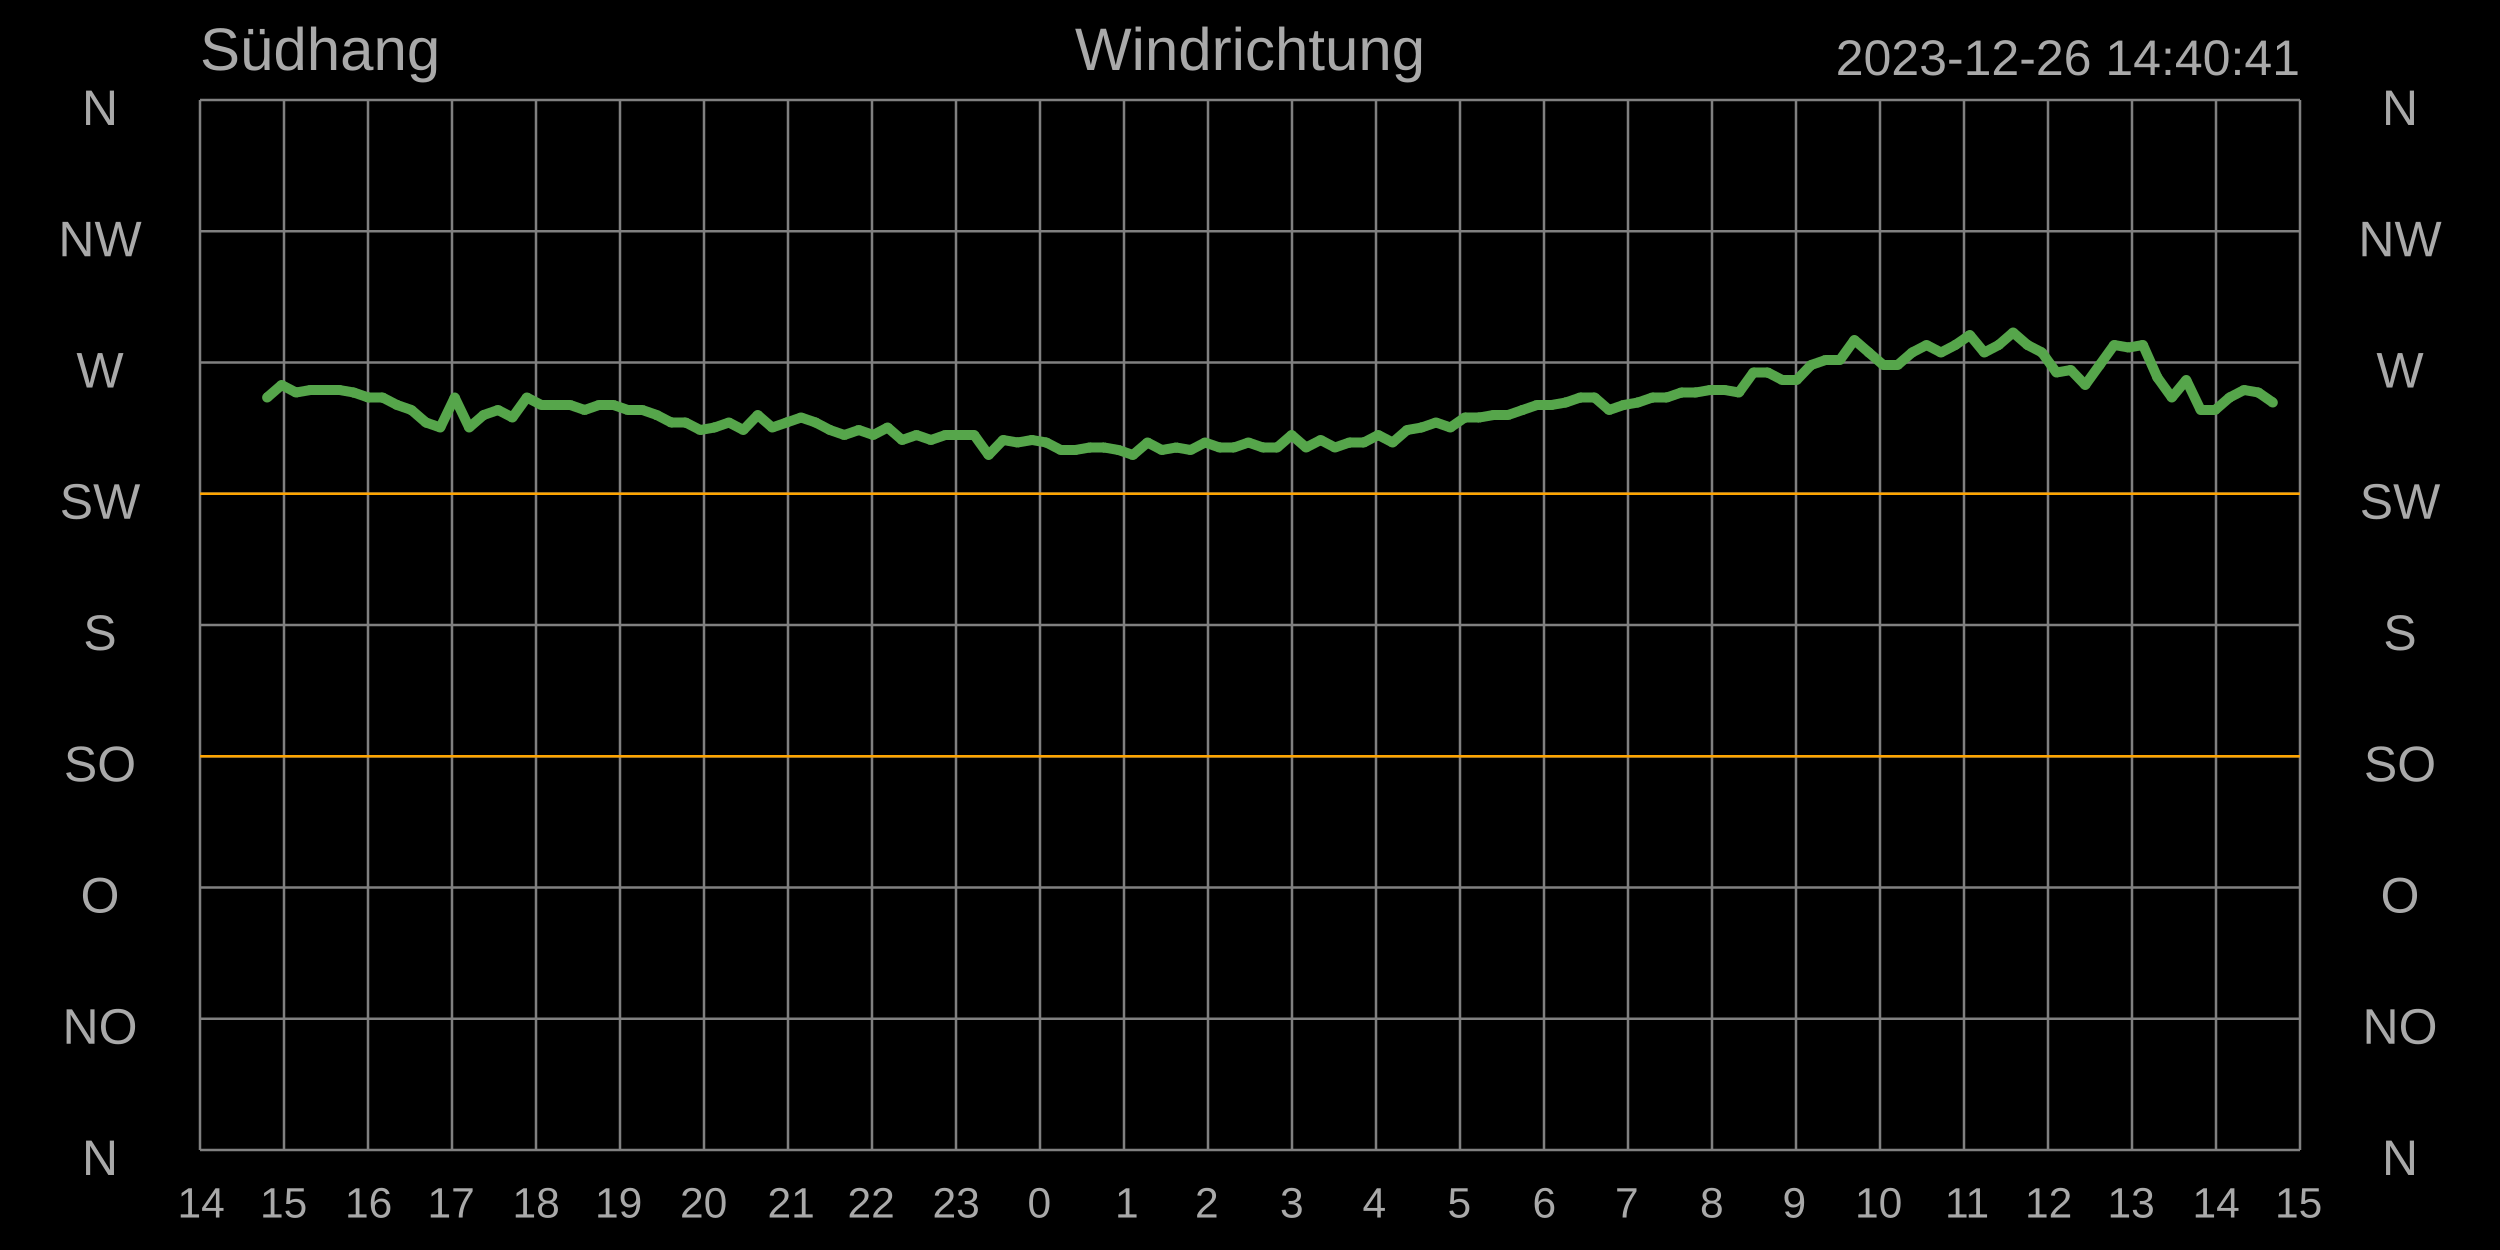
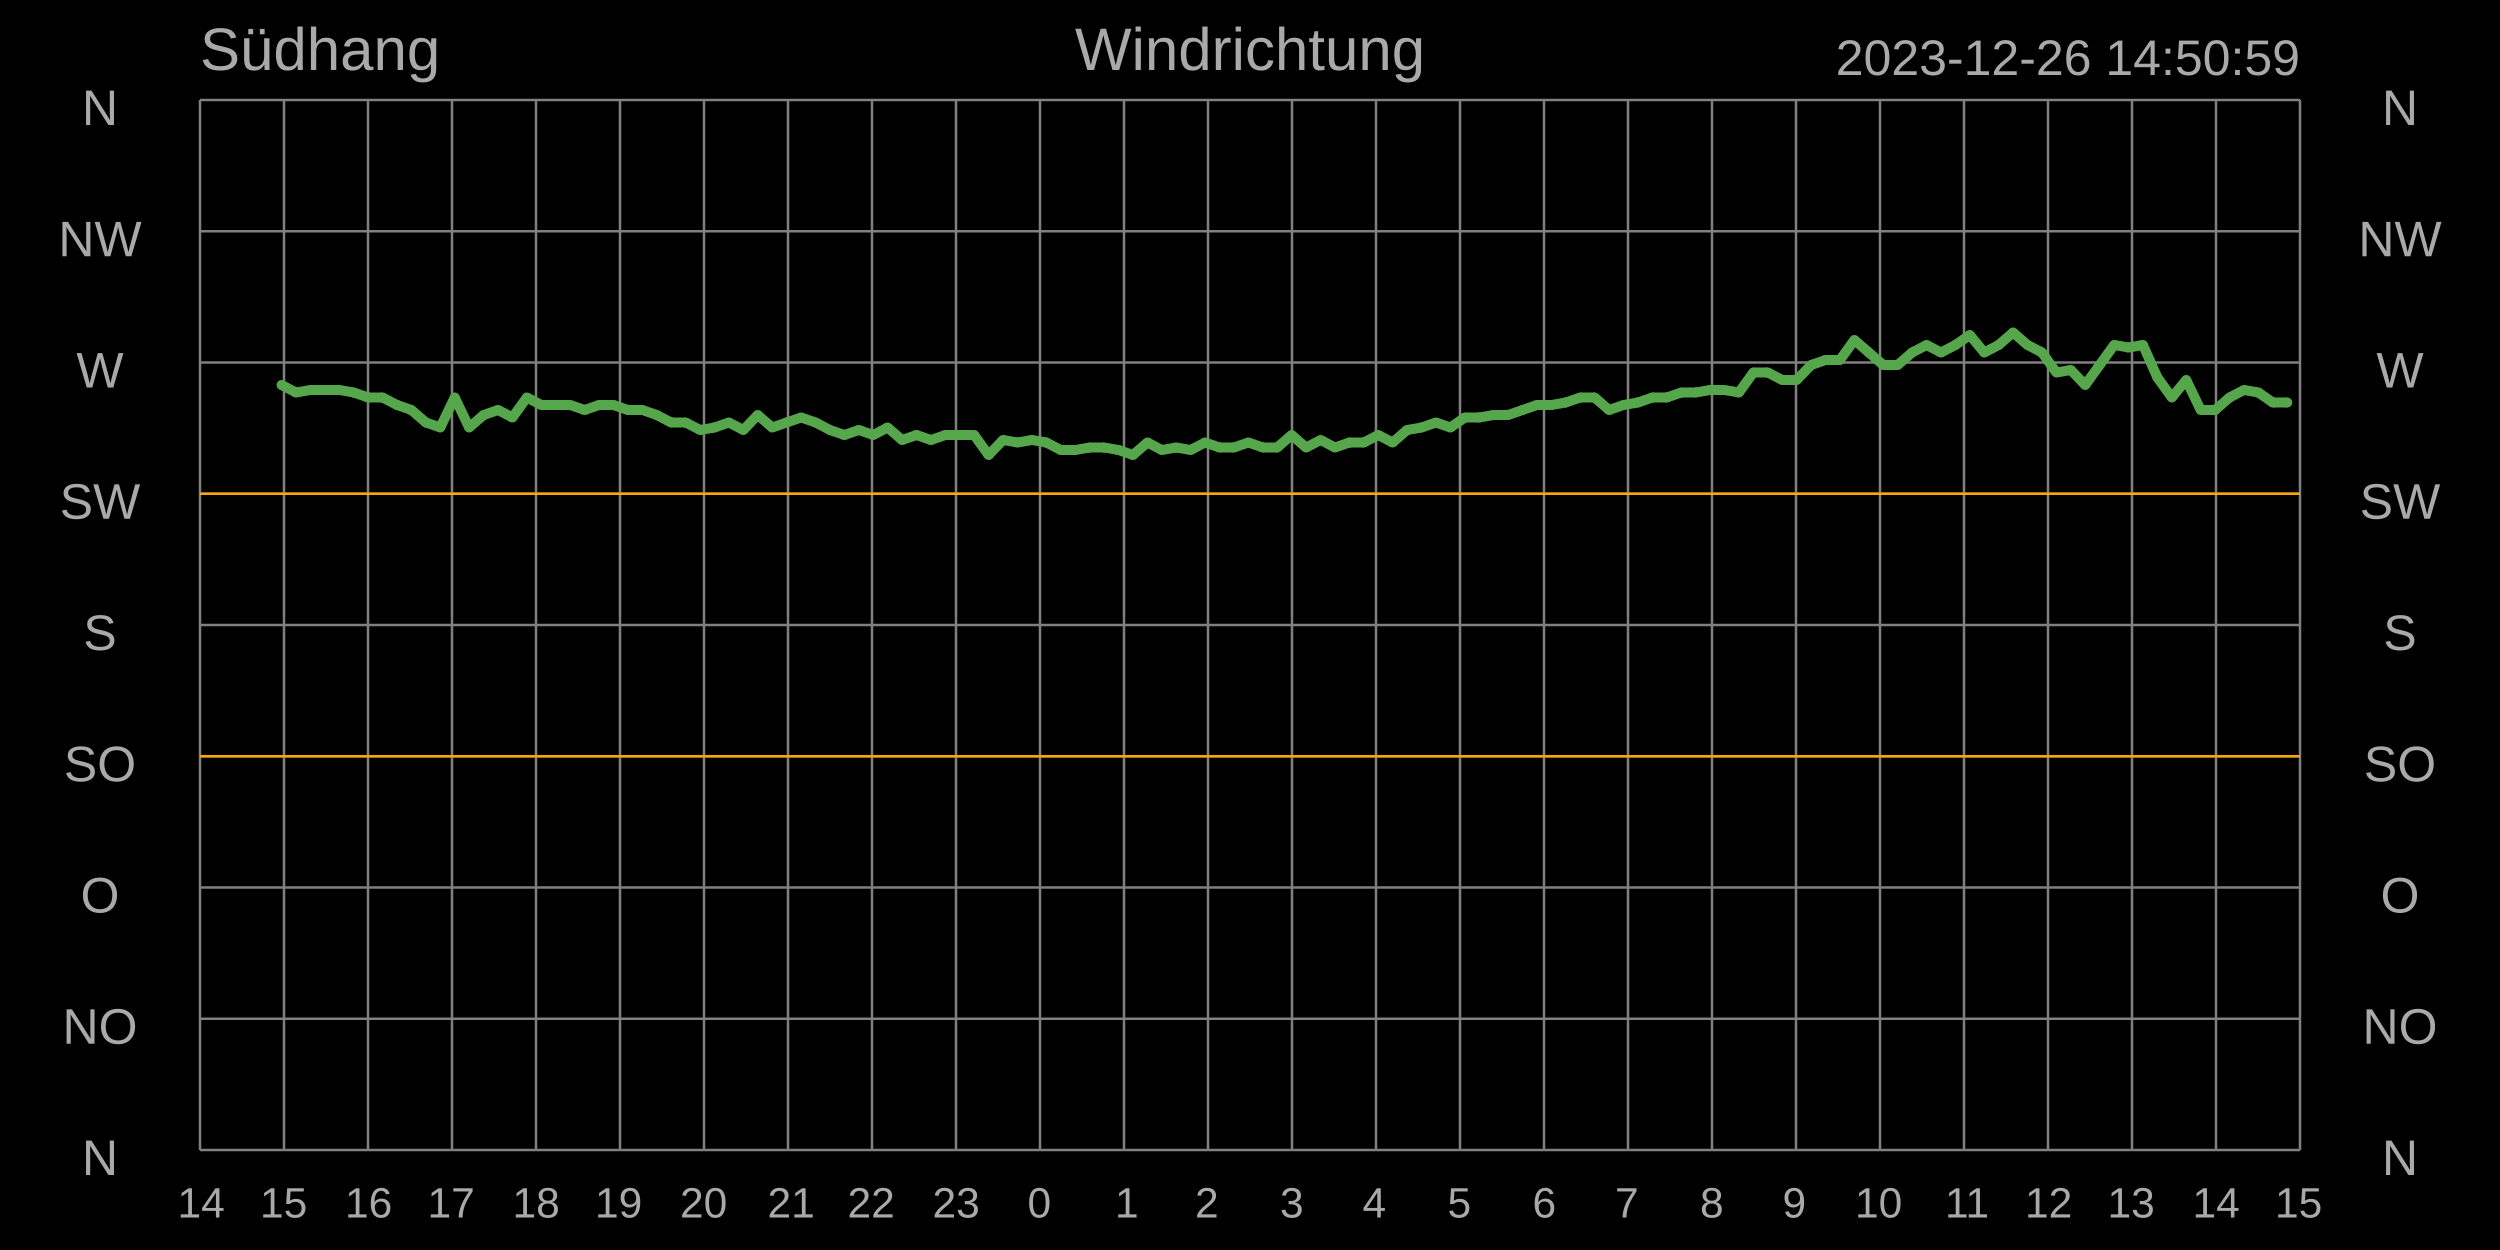
<svg xmlns="http://www.w3.org/2000/svg" baseProfile="full" height="500" version="1.1" width="1000">
  <defs />
  <rect fill="#000000" height="500" width="1000" x="0" y="0" />
  <line stroke="#808080" x1="80" x2="920" y1="40.0" y2="40.0" />
  <line stroke="#808080" x1="80" x2="920" y1="92.5" y2="92.5" />
  <line stroke="#808080" x1="80" x2="920" y1="145.0" y2="145.0" />
  <line stroke="#808080" x1="80" x2="920" y1="197.5" y2="197.5" />
  <line stroke="#808080" x1="80" x2="920" y1="250.0" y2="250.0" />
  <line stroke="#808080" x1="80" x2="920" y1="302.5" y2="302.5" />
  <line stroke="#808080" x1="80" x2="920" y1="355.0" y2="355.0" />
  <line stroke="#808080" x1="80" x2="920" y1="407.5" y2="407.5" />
  <line stroke="#808080" x1="80" x2="920" y1="460.0" y2="460.0" />
  <line stroke="#808080" x1="80.0" x2="80.0" y1="40" y2="460" />
  <line stroke="#808080" x1="113.6" x2="113.6" y1="40" y2="460" />
  <line stroke="#808080" x1="147.2" x2="147.2" y1="40" y2="460" />
  <line stroke="#808080" x1="180.8" x2="180.8" y1="40" y2="460" />
  <line stroke="#808080" x1="214.4" x2="214.4" y1="40" y2="460" />
  <line stroke="#808080" x1="248" x2="248" y1="40" y2="460" />
  <line stroke="#808080" x1="281.6" x2="281.6" y1="40" y2="460" />
  <line stroke="#808080" x1="315.2" x2="315.2" y1="40" y2="460" />
  <line stroke="#808080" x1="348.8" x2="348.8" y1="40" y2="460" />
  <line stroke="#808080" x1="382.4" x2="382.4" y1="40" y2="460" />
  <line stroke="#808080" x1="416" x2="416" y1="40" y2="460" />
  <line stroke="#808080" x1="449.6" x2="449.6" y1="40" y2="460" />
  <line stroke="#808080" x1="483.2" x2="483.2" y1="40" y2="460" />
  <line stroke="#808080" x1="516.8" x2="516.8" y1="40" y2="460" />
  <line stroke="#808080" x1="550.4" x2="550.4" y1="40" y2="460" />
  <line stroke="#808080" x1="584" x2="584" y1="40" y2="460" />
  <line stroke="#808080" x1="617.6" x2="617.6" y1="40" y2="460" />
  <line stroke="#808080" x1="651.2" x2="651.2" y1="40" y2="460" />
  <line stroke="#808080" x1="684.8" x2="684.8" y1="40" y2="460" />
  <line stroke="#808080" x1="718.4" x2="718.4" y1="40" y2="460" />
  <line stroke="#808080" x1="752" x2="752" y1="40" y2="460" />
  <line stroke="#808080" x1="785.6" x2="785.6" y1="40" y2="460" />
  <line stroke="#808080" x1="819.2" x2="819.2" y1="40" y2="460" />
  <line stroke="#808080" x1="852.8" x2="852.8" y1="40" y2="460" />
  <line stroke="#808080" x1="886.4" x2="886.4" y1="40" y2="460" />
  <line stroke="#808080" x1="920" x2="920" y1="40" y2="460" />
  <text fill="#A9A9A9" font-size="20px" style="font-family:Arial" text-anchor="middle" x="40.0" y="50.0"> N</text>
  <text fill="#A9A9A9" font-size="20px" style="font-family:Arial" text-anchor="middle" x="40.0" y="102.5">NW</text>
  <text fill="#A9A9A9" font-size="20px" style="font-family:Arial" text-anchor="middle" x="40.0" y="155.0"> W</text>
  <text fill="#A9A9A9" font-size="20px" style="font-family:Arial" text-anchor="middle" x="40.0" y="207.5">SW</text>
  <text fill="#A9A9A9" font-size="20px" style="font-family:Arial" text-anchor="middle" x="40.0" y="260.0"> S</text>
  <text fill="#A9A9A9" font-size="20px" style="font-family:Arial" text-anchor="middle" x="40.0" y="312.5">SO</text>
  <text fill="#A9A9A9" font-size="20px" style="font-family:Arial" text-anchor="middle" x="40.0" y="365.0"> O</text>
  <text fill="#A9A9A9" font-size="20px" style="font-family:Arial" text-anchor="middle" x="40.0" y="417.5">NO</text>
  <text fill="#A9A9A9" font-size="20px" style="font-family:Arial" text-anchor="middle" x="40.0" y="470.0"> N</text>
  <text fill="#A9A9A9" font-size="20px" style="font-family:Arial" text-anchor="middle" x="960.0" y="50.0"> N</text>
  <text fill="#A9A9A9" font-size="20px" style="font-family:Arial" text-anchor="middle" x="960.0" y="102.5">NW</text>
  <text fill="#A9A9A9" font-size="20px" style="font-family:Arial" text-anchor="middle" x="960.0" y="155.0"> W</text>
  <text fill="#A9A9A9" font-size="20px" style="font-family:Arial" text-anchor="middle" x="960.0" y="207.5">SW</text>
  <text fill="#A9A9A9" font-size="20px" style="font-family:Arial" text-anchor="middle" x="960.0" y="260.0"> S</text>
  <text fill="#A9A9A9" font-size="20px" style="font-family:Arial" text-anchor="middle" x="960.0" y="312.5">SO</text>
  <text fill="#A9A9A9" font-size="20px" style="font-family:Arial" text-anchor="middle" x="960.0" y="365.0"> O</text>
  <text fill="#A9A9A9" font-size="20px" style="font-family:Arial" text-anchor="middle" x="960.0" y="417.5">NO</text>
  <text fill="#A9A9A9" font-size="20px" style="font-family:Arial" text-anchor="middle" x="960.0" y="470.0"> N</text>
  <text fill="#A9A9A9" font-size="17px" style="font-family:Arial" text-anchor="start" x="71" y="487">14</text>
  <text fill="#A9A9A9" font-size="17px" style="font-family:Arial" text-anchor="start" x="104" y="487">15</text>
  <text fill="#A9A9A9" font-size="17px" style="font-family:Arial" text-anchor="start" x="138" y="487">16</text>
  <text fill="#A9A9A9" font-size="17px" style="font-family:Arial" text-anchor="start" x="171" y="487">17</text>
  <text fill="#A9A9A9" font-size="17px" style="font-family:Arial" text-anchor="start" x="205" y="487">18</text>
  <text fill="#A9A9A9" font-size="17px" style="font-family:Arial" text-anchor="start" x="238" y="487">19</text>
  <text fill="#A9A9A9" font-size="17px" style="font-family:Arial" text-anchor="start" x="272" y="487">20</text>
  <text fill="#A9A9A9" font-size="17px" style="font-family:Arial" text-anchor="start" x="307" y="487">21</text>
  <text fill="#A9A9A9" font-size="17px" style="font-family:Arial" text-anchor="start" x="339" y="487">22</text>
  <text fill="#A9A9A9" font-size="17px" style="font-family:Arial" text-anchor="start" x="373" y="487">23</text>
  <text fill="#A9A9A9" font-size="17px" style="font-family:Arial" text-anchor="start" x="411" y="487">0</text>
  <text fill="#A9A9A9" font-size="17px" style="font-family:Arial" text-anchor="start" x="446" y="487">1</text>
  <text fill="#A9A9A9" font-size="17px" style="font-family:Arial" text-anchor="start" x="478" y="487">2</text>
  <text fill="#A9A9A9" font-size="17px" style="font-family:Arial" text-anchor="start" x="512" y="487">3</text>
  <text fill="#A9A9A9" font-size="17px" style="font-family:Arial" text-anchor="start" x="545" y="487">4</text>
  <text fill="#A9A9A9" font-size="17px" style="font-family:Arial" text-anchor="start" x="579" y="487">5</text>
  <text fill="#A9A9A9" font-size="17px" style="font-family:Arial" text-anchor="start" x="613" y="487">6</text>
  <text fill="#A9A9A9" font-size="17px" style="font-family:Arial" text-anchor="start" x="646" y="487">7</text>
  <text fill="#A9A9A9" font-size="17px" style="font-family:Arial" text-anchor="start" x="680" y="487">8</text>
  <text fill="#A9A9A9" font-size="17px" style="font-family:Arial" text-anchor="start" x="713" y="487">9</text>
  <text fill="#A9A9A9" font-size="17px" style="font-family:Arial" text-anchor="start" x="742" y="487">10</text>
  <text fill="#A9A9A9" font-size="17px" style="font-family:Arial" text-anchor="start" x="778" y="487">11</text>
  <text fill="#A9A9A9" font-size="17px" style="font-family:Arial" text-anchor="start" x="810" y="487">12</text>
  <text fill="#A9A9A9" font-size="17px" style="font-family:Arial" text-anchor="start" x="843" y="487">13</text>
  <text fill="#A9A9A9" font-size="17px" style="font-family:Arial" text-anchor="start" x="877" y="487">14</text>
  <text fill="#A9A9A9" font-size="17px" style="font-family:Arial" text-anchor="start" x="910" y="487">15</text>
  <line stroke="#FFA500" x1="80" x2="920" y1="302.5" y2="302.5" />
  <line stroke="#FFA500" x1="80" x2="920" y1="197.5" y2="197.5" />
-   <circle cx="106.852" cy="159" fill="#56a64b" r="2" />
  <circle cx="112.62" cy="154" fill="#56a64b" r="2" />
  <circle cx="118.397" cy="157" fill="#56a64b" r="2" />
  <circle cx="124.165" cy="156" fill="#56a64b" r="2" />
  <circle cx="129.943" cy="156" fill="#56a64b" r="2" />
  <circle cx="135.711" cy="156" fill="#56a64b" r="2" />
  <circle cx="141.479" cy="157" fill="#56a64b" r="2" />
  <circle cx="147.256" cy="159" fill="#56a64b" r="2" />
  <circle cx="153.024" cy="159" fill="#56a64b" r="2" />
  <circle cx="158.801" cy="162" fill="#56a64b" r="2" />
  <circle cx="164.569" cy="164" fill="#56a64b" r="2" />
  <circle cx="170.347" cy="169" fill="#56a64b" r="2" />
  <circle cx="176.115" cy="171" fill="#56a64b" r="2" />
  <circle cx="181.883" cy="159" fill="#56a64b" r="2" />
  <circle cx="187.66" cy="171" fill="#56a64b" r="2" />
  <circle cx="193.428" cy="166" fill="#56a64b" r="2" />
  <circle cx="199.205" cy="164" fill="#56a64b" r="2" />
  <circle cx="204.973" cy="167" fill="#56a64b" r="2" />
  <circle cx="210.741" cy="159" fill="#56a64b" r="2" />
  <circle cx="216.519" cy="162" fill="#56a64b" r="2" />
  <circle cx="222.287" cy="162" fill="#56a64b" r="2" />
  <circle cx="228.064" cy="162" fill="#56a64b" r="2" />
  <circle cx="233.832" cy="164" fill="#56a64b" r="2" />
  <circle cx="239.6" cy="162" fill="#56a64b" r="2" />
  <circle cx="245.377" cy="162" fill="#56a64b" r="2" />
  <circle cx="251.145" cy="164" fill="#56a64b" r="2" />
  <circle cx="256.923" cy="164" fill="#56a64b" r="2" />
  <circle cx="262.691" cy="166" fill="#56a64b" r="2" />
  <circle cx="268.459" cy="169" fill="#56a64b" r="2" />
  <circle cx="274.236" cy="169" fill="#56a64b" r="2" />
  <circle cx="280.069" cy="172" fill="#56a64b" r="2" />
  <circle cx="285.781" cy="171" fill="#56a64b" r="2" />
  <circle cx="291.549" cy="169" fill="#56a64b" r="2" />
  <circle cx="297.327" cy="172" fill="#56a64b" r="2" />
  <circle cx="303.095" cy="166" fill="#56a64b" r="2" />
  <circle cx="308.863" cy="171" fill="#56a64b" r="2" />
  <circle cx="314.64" cy="169" fill="#56a64b" r="2" />
  <circle cx="320.408" cy="167" fill="#56a64b" r="2" />
  <circle cx="326.241" cy="169" fill="#56a64b" r="2" />
  <circle cx="331.953" cy="172" fill="#56a64b" r="2" />
  <circle cx="337.721" cy="174" fill="#56a64b" r="2" />
  <circle cx="343.499" cy="172" fill="#56a64b" r="2" />
  <circle cx="349.267" cy="174" fill="#56a64b" r="2" />
  <circle cx="355.044" cy="171" fill="#56a64b" r="2" />
  <circle cx="360.812" cy="176" fill="#56a64b" r="2" />
  <circle cx="366.58" cy="174" fill="#56a64b" r="2" />
  <circle cx="372.357" cy="176" fill="#56a64b" r="2" />
  <circle cx="378.125" cy="174" fill="#56a64b" r="2" />
  <circle cx="383.903" cy="174" fill="#56a64b" r="2" />
  <circle cx="389.671" cy="174" fill="#56a64b" r="2" />
  <circle cx="395.439" cy="182" fill="#56a64b" r="2" />
  <circle cx="401.216" cy="176" fill="#56a64b" r="2" />
  <circle cx="406.984" cy="177" fill="#56a64b" r="2" />
  <circle cx="412.761" cy="176" fill="#56a64b" r="2" />
  <circle cx="418.529" cy="177" fill="#56a64b" r="2" />
  <circle cx="424.297" cy="180" fill="#56a64b" r="2" />
  <circle cx="430.075" cy="180" fill="#56a64b" r="2" />
  <circle cx="435.843" cy="179" fill="#56a64b" r="2" />
  <circle cx="441.62" cy="179" fill="#56a64b" r="2" />
  <circle cx="447.388" cy="180" fill="#56a64b" r="2" />
  <circle cx="453.156" cy="182" fill="#56a64b" r="2" />
  <circle cx="458.999" cy="177" fill="#56a64b" r="2" />
  <circle cx="464.701" cy="180" fill="#56a64b" r="2" />
  <circle cx="470.479" cy="179" fill="#56a64b" r="2" />
  <circle cx="476.247" cy="180" fill="#56a64b" r="2" />
  <circle cx="482.015" cy="177" fill="#56a64b" r="2" />
  <circle cx="487.792" cy="179" fill="#56a64b" r="2" />
  <circle cx="493.56" cy="179" fill="#56a64b" r="2" />
  <circle cx="499.337" cy="177" fill="#56a64b" r="2" />
  <circle cx="505.105" cy="179" fill="#56a64b" r="2" />
  <circle cx="510.883" cy="179" fill="#56a64b" r="2" />
  <circle cx="516.651" cy="174" fill="#56a64b" r="2" />
  <circle cx="522.419" cy="179" fill="#56a64b" r="2" />
  <circle cx="528.252" cy="176" fill="#56a64b" r="2" />
  <circle cx="533.964" cy="179" fill="#56a64b" r="2" />
  <circle cx="539.741" cy="177" fill="#56a64b" r="2" />
  <circle cx="545.509" cy="177" fill="#56a64b" r="2" />
  <circle cx="551.277" cy="174" fill="#56a64b" r="2" />
  <circle cx="557.055" cy="177" fill="#56a64b" r="2" />
  <circle cx="562.823" cy="172" fill="#56a64b" r="2" />
  <circle cx="568.6" cy="171" fill="#56a64b" r="2" />
  <circle cx="574.368" cy="169" fill="#56a64b" r="2" />
  <circle cx="580.136" cy="171" fill="#56a64b" r="2" />
  <circle cx="585.913" cy="167" fill="#56a64b" r="2" />
  <circle cx="591.681" cy="167" fill="#56a64b" r="2" />
  <circle cx="597.449" cy="166" fill="#56a64b" r="2" />
  <circle cx="603.227" cy="166" fill="#56a64b" r="2" />
  <circle cx="608.995" cy="164" fill="#56a64b" r="2" />
  <circle cx="614.772" cy="162" fill="#56a64b" r="2" />
  <circle cx="620.54" cy="162" fill="#56a64b" r="2" />
  <circle cx="626.308" cy="161" fill="#56a64b" r="2" />
  <circle cx="632.085" cy="159" fill="#56a64b" r="2" />
  <circle cx="637.853" cy="159" fill="#56a64b" r="2" />
  <circle cx="643.631" cy="164" fill="#56a64b" r="2" />
  <circle cx="649.399" cy="162" fill="#56a64b" r="2" />
  <circle cx="655.167" cy="161" fill="#56a64b" r="2" />
  <circle cx="660.944" cy="159" fill="#56a64b" r="2" />
  <circle cx="666.712" cy="159" fill="#56a64b" r="2" />
  <circle cx="672.489" cy="157" fill="#56a64b" r="2" />
  <circle cx="678.257" cy="157" fill="#56a64b" r="2" />
  <circle cx="684.025" cy="156" fill="#56a64b" r="2" />
  <circle cx="689.803" cy="156" fill="#56a64b" r="2" />
  <circle cx="695.571" cy="157" fill="#56a64b" r="2" />
  <circle cx="701.348" cy="149" fill="#56a64b" r="2" />
  <circle cx="707.116" cy="149" fill="#56a64b" r="2" />
  <circle cx="712.884" cy="152" fill="#56a64b" r="2" />
  <circle cx="718.661" cy="152" fill="#56a64b" r="2" />
  <circle cx="724.429" cy="146" fill="#56a64b" r="2" />
  <circle cx="730.207" cy="144" fill="#56a64b" r="2" />
  <circle cx="735.975" cy="144" fill="#56a64b" r="2" />
  <circle cx="741.743" cy="136" fill="#56a64b" r="2" />
  <circle cx="747.52" cy="141" fill="#56a64b" r="2" />
  <circle cx="753.288" cy="146" fill="#56a64b" r="2" />
  <circle cx="759.065" cy="146" fill="#56a64b" r="2" />
  <circle cx="764.833" cy="141" fill="#56a64b" r="2" />
  <circle cx="770.611" cy="138" fill="#56a64b" r="2" />
  <circle cx="776.379" cy="141" fill="#56a64b" r="2" />
  <circle cx="782.147" cy="138" fill="#56a64b" r="2" />
  <circle cx="787.924" cy="134" fill="#56a64b" r="2" />
  <circle cx="793.692" cy="141" fill="#56a64b" r="2" />
  <circle cx="799.469" cy="138" fill="#56a64b" r="2" />
  <circle cx="805.237" cy="133" fill="#56a64b" r="2" />
  <circle cx="811.005" cy="138" fill="#56a64b" r="2" />
  <circle cx="816.783" cy="141" fill="#56a64b" r="2" />
  <circle cx="822.551" cy="149" fill="#56a64b" r="2" />
  <circle cx="828.328" cy="148" fill="#56a64b" r="2" />
  <circle cx="834.096" cy="154" fill="#56a64b" r="2" />
  <circle cx="839.864" cy="146" fill="#56a64b" r="2" />
  <circle cx="845.641" cy="138" fill="#56a64b" r="2" />
  <circle cx="851.409" cy="139" fill="#56a64b" r="2" />
  <circle cx="857.187" cy="138" fill="#56a64b" r="2" />
  <circle cx="862.955" cy="151" fill="#56a64b" r="2" />
  <circle cx="868.723" cy="159" fill="#56a64b" r="2" />
  <circle cx="874.5" cy="152" fill="#56a64b" r="2" />
  <circle cx="880.268" cy="164" fill="#56a64b" r="2" />
  <circle cx="886.045" cy="164" fill="#56a64b" r="2" />
  <circle cx="891.813" cy="159" fill="#56a64b" r="2" />
  <circle cx="897.581" cy="156" fill="#56a64b" r="2" />
  <circle cx="903.359" cy="157" fill="#56a64b" r="2" />
  <circle cx="909.127" cy="161" fill="#56a64b" r="2" />
-   <line stroke="#56a64b" stroke-width="4" x1="106.852" x2="112.62" y1="159" y2="154" />
+   <circle cx="914.895" cy="161" fill="#56a64b" r="2" />
  <line stroke="#56a64b" stroke-width="4" x1="112.62" x2="118.397" y1="154" y2="157" />
  <line stroke="#56a64b" stroke-width="4" x1="118.397" x2="124.165" y1="157" y2="156" />
  <line stroke="#56a64b" stroke-width="4" x1="124.165" x2="129.943" y1="156" y2="156" />
  <line stroke="#56a64b" stroke-width="4" x1="129.943" x2="135.711" y1="156" y2="156" />
  <line stroke="#56a64b" stroke-width="4" x1="135.711" x2="141.479" y1="156" y2="157" />
  <line stroke="#56a64b" stroke-width="4" x1="141.479" x2="147.256" y1="157" y2="159" />
  <line stroke="#56a64b" stroke-width="4" x1="147.256" x2="153.024" y1="159" y2="159" />
  <line stroke="#56a64b" stroke-width="4" x1="153.024" x2="158.801" y1="159" y2="162" />
  <line stroke="#56a64b" stroke-width="4" x1="158.801" x2="164.569" y1="162" y2="164" />
  <line stroke="#56a64b" stroke-width="4" x1="164.569" x2="170.347" y1="164" y2="169" />
  <line stroke="#56a64b" stroke-width="4" x1="170.347" x2="176.115" y1="169" y2="171" />
  <line stroke="#56a64b" stroke-width="4" x1="176.115" x2="181.883" y1="171" y2="159" />
  <line stroke="#56a64b" stroke-width="4" x1="181.883" x2="187.66" y1="159" y2="171" />
  <line stroke="#56a64b" stroke-width="4" x1="187.66" x2="193.428" y1="171" y2="166" />
  <line stroke="#56a64b" stroke-width="4" x1="193.428" x2="199.205" y1="166" y2="164" />
  <line stroke="#56a64b" stroke-width="4" x1="199.205" x2="204.973" y1="164" y2="167" />
  <line stroke="#56a64b" stroke-width="4" x1="204.973" x2="210.741" y1="167" y2="159" />
  <line stroke="#56a64b" stroke-width="4" x1="210.741" x2="216.519" y1="159" y2="162" />
  <line stroke="#56a64b" stroke-width="4" x1="216.519" x2="222.287" y1="162" y2="162" />
  <line stroke="#56a64b" stroke-width="4" x1="222.287" x2="228.064" y1="162" y2="162" />
  <line stroke="#56a64b" stroke-width="4" x1="228.064" x2="233.832" y1="162" y2="164" />
  <line stroke="#56a64b" stroke-width="4" x1="233.832" x2="239.6" y1="164" y2="162" />
  <line stroke="#56a64b" stroke-width="4" x1="239.6" x2="245.377" y1="162" y2="162" />
  <line stroke="#56a64b" stroke-width="4" x1="245.377" x2="251.145" y1="162" y2="164" />
  <line stroke="#56a64b" stroke-width="4" x1="251.145" x2="256.923" y1="164" y2="164" />
  <line stroke="#56a64b" stroke-width="4" x1="256.923" x2="262.691" y1="164" y2="166" />
  <line stroke="#56a64b" stroke-width="4" x1="262.691" x2="268.459" y1="166" y2="169" />
  <line stroke="#56a64b" stroke-width="4" x1="268.459" x2="274.236" y1="169" y2="169" />
  <line stroke="#56a64b" stroke-width="4" x1="274.236" x2="280.069" y1="169" y2="172" />
  <line stroke="#56a64b" stroke-width="4" x1="280.069" x2="285.781" y1="172" y2="171" />
  <line stroke="#56a64b" stroke-width="4" x1="285.781" x2="291.549" y1="171" y2="169" />
  <line stroke="#56a64b" stroke-width="4" x1="291.549" x2="297.327" y1="169" y2="172" />
  <line stroke="#56a64b" stroke-width="4" x1="297.327" x2="303.095" y1="172" y2="166" />
  <line stroke="#56a64b" stroke-width="4" x1="303.095" x2="308.863" y1="166" y2="171" />
  <line stroke="#56a64b" stroke-width="4" x1="308.863" x2="314.64" y1="171" y2="169" />
  <line stroke="#56a64b" stroke-width="4" x1="314.64" x2="320.408" y1="169" y2="167" />
  <line stroke="#56a64b" stroke-width="4" x1="320.408" x2="326.241" y1="167" y2="169" />
  <line stroke="#56a64b" stroke-width="4" x1="326.241" x2="331.953" y1="169" y2="172" />
  <line stroke="#56a64b" stroke-width="4" x1="331.953" x2="337.721" y1="172" y2="174" />
  <line stroke="#56a64b" stroke-width="4" x1="337.721" x2="343.499" y1="174" y2="172" />
  <line stroke="#56a64b" stroke-width="4" x1="343.499" x2="349.267" y1="172" y2="174" />
  <line stroke="#56a64b" stroke-width="4" x1="349.267" x2="355.044" y1="174" y2="171" />
  <line stroke="#56a64b" stroke-width="4" x1="355.044" x2="360.812" y1="171" y2="176" />
  <line stroke="#56a64b" stroke-width="4" x1="360.812" x2="366.58" y1="176" y2="174" />
  <line stroke="#56a64b" stroke-width="4" x1="366.58" x2="372.357" y1="174" y2="176" />
  <line stroke="#56a64b" stroke-width="4" x1="372.357" x2="378.125" y1="176" y2="174" />
  <line stroke="#56a64b" stroke-width="4" x1="378.125" x2="383.903" y1="174" y2="174" />
  <line stroke="#56a64b" stroke-width="4" x1="383.903" x2="389.671" y1="174" y2="174" />
  <line stroke="#56a64b" stroke-width="4" x1="389.671" x2="395.439" y1="174" y2="182" />
  <line stroke="#56a64b" stroke-width="4" x1="395.439" x2="401.216" y1="182" y2="176" />
  <line stroke="#56a64b" stroke-width="4" x1="401.216" x2="406.984" y1="176" y2="177" />
  <line stroke="#56a64b" stroke-width="4" x1="406.984" x2="412.761" y1="177" y2="176" />
  <line stroke="#56a64b" stroke-width="4" x1="412.761" x2="418.529" y1="176" y2="177" />
  <line stroke="#56a64b" stroke-width="4" x1="418.529" x2="424.297" y1="177" y2="180" />
  <line stroke="#56a64b" stroke-width="4" x1="424.297" x2="430.075" y1="180" y2="180" />
  <line stroke="#56a64b" stroke-width="4" x1="430.075" x2="435.843" y1="180" y2="179" />
  <line stroke="#56a64b" stroke-width="4" x1="435.843" x2="441.62" y1="179" y2="179" />
  <line stroke="#56a64b" stroke-width="4" x1="441.62" x2="447.388" y1="179" y2="180" />
  <line stroke="#56a64b" stroke-width="4" x1="447.388" x2="453.156" y1="180" y2="182" />
  <line stroke="#56a64b" stroke-width="4" x1="453.156" x2="458.999" y1="182" y2="177" />
  <line stroke="#56a64b" stroke-width="4" x1="458.999" x2="464.701" y1="177" y2="180" />
  <line stroke="#56a64b" stroke-width="4" x1="464.701" x2="470.479" y1="180" y2="179" />
  <line stroke="#56a64b" stroke-width="4" x1="470.479" x2="476.247" y1="179" y2="180" />
  <line stroke="#56a64b" stroke-width="4" x1="476.247" x2="482.015" y1="180" y2="177" />
  <line stroke="#56a64b" stroke-width="4" x1="482.015" x2="487.792" y1="177" y2="179" />
  <line stroke="#56a64b" stroke-width="4" x1="487.792" x2="493.56" y1="179" y2="179" />
  <line stroke="#56a64b" stroke-width="4" x1="493.56" x2="499.337" y1="179" y2="177" />
  <line stroke="#56a64b" stroke-width="4" x1="499.337" x2="505.105" y1="177" y2="179" />
  <line stroke="#56a64b" stroke-width="4" x1="505.105" x2="510.883" y1="179" y2="179" />
  <line stroke="#56a64b" stroke-width="4" x1="510.883" x2="516.651" y1="179" y2="174" />
  <line stroke="#56a64b" stroke-width="4" x1="516.651" x2="522.419" y1="174" y2="179" />
  <line stroke="#56a64b" stroke-width="4" x1="522.419" x2="528.252" y1="179" y2="176" />
  <line stroke="#56a64b" stroke-width="4" x1="528.252" x2="533.964" y1="176" y2="179" />
  <line stroke="#56a64b" stroke-width="4" x1="533.964" x2="539.741" y1="179" y2="177" />
  <line stroke="#56a64b" stroke-width="4" x1="539.741" x2="545.509" y1="177" y2="177" />
  <line stroke="#56a64b" stroke-width="4" x1="545.509" x2="551.277" y1="177" y2="174" />
  <line stroke="#56a64b" stroke-width="4" x1="551.277" x2="557.055" y1="174" y2="177" />
  <line stroke="#56a64b" stroke-width="4" x1="557.055" x2="562.823" y1="177" y2="172" />
  <line stroke="#56a64b" stroke-width="4" x1="562.823" x2="568.6" y1="172" y2="171" />
  <line stroke="#56a64b" stroke-width="4" x1="568.6" x2="574.368" y1="171" y2="169" />
  <line stroke="#56a64b" stroke-width="4" x1="574.368" x2="580.136" y1="169" y2="171" />
  <line stroke="#56a64b" stroke-width="4" x1="580.136" x2="585.913" y1="171" y2="167" />
  <line stroke="#56a64b" stroke-width="4" x1="585.913" x2="591.681" y1="167" y2="167" />
  <line stroke="#56a64b" stroke-width="4" x1="591.681" x2="597.449" y1="167" y2="166" />
  <line stroke="#56a64b" stroke-width="4" x1="597.449" x2="603.227" y1="166" y2="166" />
  <line stroke="#56a64b" stroke-width="4" x1="603.227" x2="608.995" y1="166" y2="164" />
  <line stroke="#56a64b" stroke-width="4" x1="608.995" x2="614.772" y1="164" y2="162" />
  <line stroke="#56a64b" stroke-width="4" x1="614.772" x2="620.54" y1="162" y2="162" />
  <line stroke="#56a64b" stroke-width="4" x1="620.54" x2="626.308" y1="162" y2="161" />
  <line stroke="#56a64b" stroke-width="4" x1="626.308" x2="632.085" y1="161" y2="159" />
  <line stroke="#56a64b" stroke-width="4" x1="632.085" x2="637.853" y1="159" y2="159" />
  <line stroke="#56a64b" stroke-width="4" x1="637.853" x2="643.631" y1="159" y2="164" />
  <line stroke="#56a64b" stroke-width="4" x1="643.631" x2="649.399" y1="164" y2="162" />
  <line stroke="#56a64b" stroke-width="4" x1="649.399" x2="655.167" y1="162" y2="161" />
  <line stroke="#56a64b" stroke-width="4" x1="655.167" x2="660.944" y1="161" y2="159" />
  <line stroke="#56a64b" stroke-width="4" x1="660.944" x2="666.712" y1="159" y2="159" />
  <line stroke="#56a64b" stroke-width="4" x1="666.712" x2="672.489" y1="159" y2="157" />
  <line stroke="#56a64b" stroke-width="4" x1="672.489" x2="678.257" y1="157" y2="157" />
  <line stroke="#56a64b" stroke-width="4" x1="678.257" x2="684.025" y1="157" y2="156" />
  <line stroke="#56a64b" stroke-width="4" x1="684.025" x2="689.803" y1="156" y2="156" />
  <line stroke="#56a64b" stroke-width="4" x1="689.803" x2="695.571" y1="156" y2="157" />
  <line stroke="#56a64b" stroke-width="4" x1="695.571" x2="701.348" y1="157" y2="149" />
  <line stroke="#56a64b" stroke-width="4" x1="701.348" x2="707.116" y1="149" y2="149" />
  <line stroke="#56a64b" stroke-width="4" x1="707.116" x2="712.884" y1="149" y2="152" />
  <line stroke="#56a64b" stroke-width="4" x1="712.884" x2="718.661" y1="152" y2="152" />
  <line stroke="#56a64b" stroke-width="4" x1="718.661" x2="724.429" y1="152" y2="146" />
  <line stroke="#56a64b" stroke-width="4" x1="724.429" x2="730.207" y1="146" y2="144" />
  <line stroke="#56a64b" stroke-width="4" x1="730.207" x2="735.975" y1="144" y2="144" />
  <line stroke="#56a64b" stroke-width="4" x1="735.975" x2="741.743" y1="144" y2="136" />
  <line stroke="#56a64b" stroke-width="4" x1="741.743" x2="747.52" y1="136" y2="141" />
  <line stroke="#56a64b" stroke-width="4" x1="747.52" x2="753.288" y1="141" y2="146" />
  <line stroke="#56a64b" stroke-width="4" x1="753.288" x2="759.065" y1="146" y2="146" />
  <line stroke="#56a64b" stroke-width="4" x1="759.065" x2="764.833" y1="146" y2="141" />
  <line stroke="#56a64b" stroke-width="4" x1="764.833" x2="770.611" y1="141" y2="138" />
  <line stroke="#56a64b" stroke-width="4" x1="770.611" x2="776.379" y1="138" y2="141" />
  <line stroke="#56a64b" stroke-width="4" x1="776.379" x2="782.147" y1="141" y2="138" />
  <line stroke="#56a64b" stroke-width="4" x1="782.147" x2="787.924" y1="138" y2="134" />
  <line stroke="#56a64b" stroke-width="4" x1="787.924" x2="793.692" y1="134" y2="141" />
  <line stroke="#56a64b" stroke-width="4" x1="793.692" x2="799.469" y1="141" y2="138" />
  <line stroke="#56a64b" stroke-width="4" x1="799.469" x2="805.237" y1="138" y2="133" />
  <line stroke="#56a64b" stroke-width="4" x1="805.237" x2="811.005" y1="133" y2="138" />
  <line stroke="#56a64b" stroke-width="4" x1="811.005" x2="816.783" y1="138" y2="141" />
  <line stroke="#56a64b" stroke-width="4" x1="816.783" x2="822.551" y1="141" y2="149" />
  <line stroke="#56a64b" stroke-width="4" x1="822.551" x2="828.328" y1="149" y2="148" />
  <line stroke="#56a64b" stroke-width="4" x1="828.328" x2="834.096" y1="148" y2="154" />
  <line stroke="#56a64b" stroke-width="4" x1="834.096" x2="839.864" y1="154" y2="146" />
  <line stroke="#56a64b" stroke-width="4" x1="839.864" x2="845.641" y1="146" y2="138" />
  <line stroke="#56a64b" stroke-width="4" x1="845.641" x2="851.409" y1="138" y2="139" />
  <line stroke="#56a64b" stroke-width="4" x1="851.409" x2="857.187" y1="139" y2="138" />
  <line stroke="#56a64b" stroke-width="4" x1="857.187" x2="862.955" y1="138" y2="151" />
  <line stroke="#56a64b" stroke-width="4" x1="862.955" x2="868.723" y1="151" y2="159" />
  <line stroke="#56a64b" stroke-width="4" x1="868.723" x2="874.5" y1="159" y2="152" />
  <line stroke="#56a64b" stroke-width="4" x1="874.5" x2="880.268" y1="152" y2="164" />
  <line stroke="#56a64b" stroke-width="4" x1="880.268" x2="886.045" y1="164" y2="164" />
  <line stroke="#56a64b" stroke-width="4" x1="886.045" x2="891.813" y1="164" y2="159" />
  <line stroke="#56a64b" stroke-width="4" x1="891.813" x2="897.581" y1="159" y2="156" />
  <line stroke="#56a64b" stroke-width="4" x1="897.581" x2="903.359" y1="156" y2="157" />
  <line stroke="#56a64b" stroke-width="4" x1="903.359" x2="909.127" y1="157" y2="161" />
-   <text fill="#A9A9A9" font-size="20px" style="font-family:Arial" text-anchor="end" x="920" y="30.0">2023-12-26 14:40:41</text>
+   <line stroke="#56a64b" stroke-width="4" x1="909.127" x2="914.895" y1="161" y2="161" />
+   <text fill="#A9A9A9" font-size="20px" style="font-family:Arial" text-anchor="end" x="920" y="30.0">2023-12-26 14:50:59</text>
  <text fill="#A9A9A9" font-size="24px" style="font-family:Arial" text-anchor="middle" x="500.0" y="28.0">Windrichtung</text>
  <text fill="#A9A9A9" font-size="24px" style="font-family:Arial" text-anchor="start" x="80" y="28.0">Südhang</text>
</svg>
